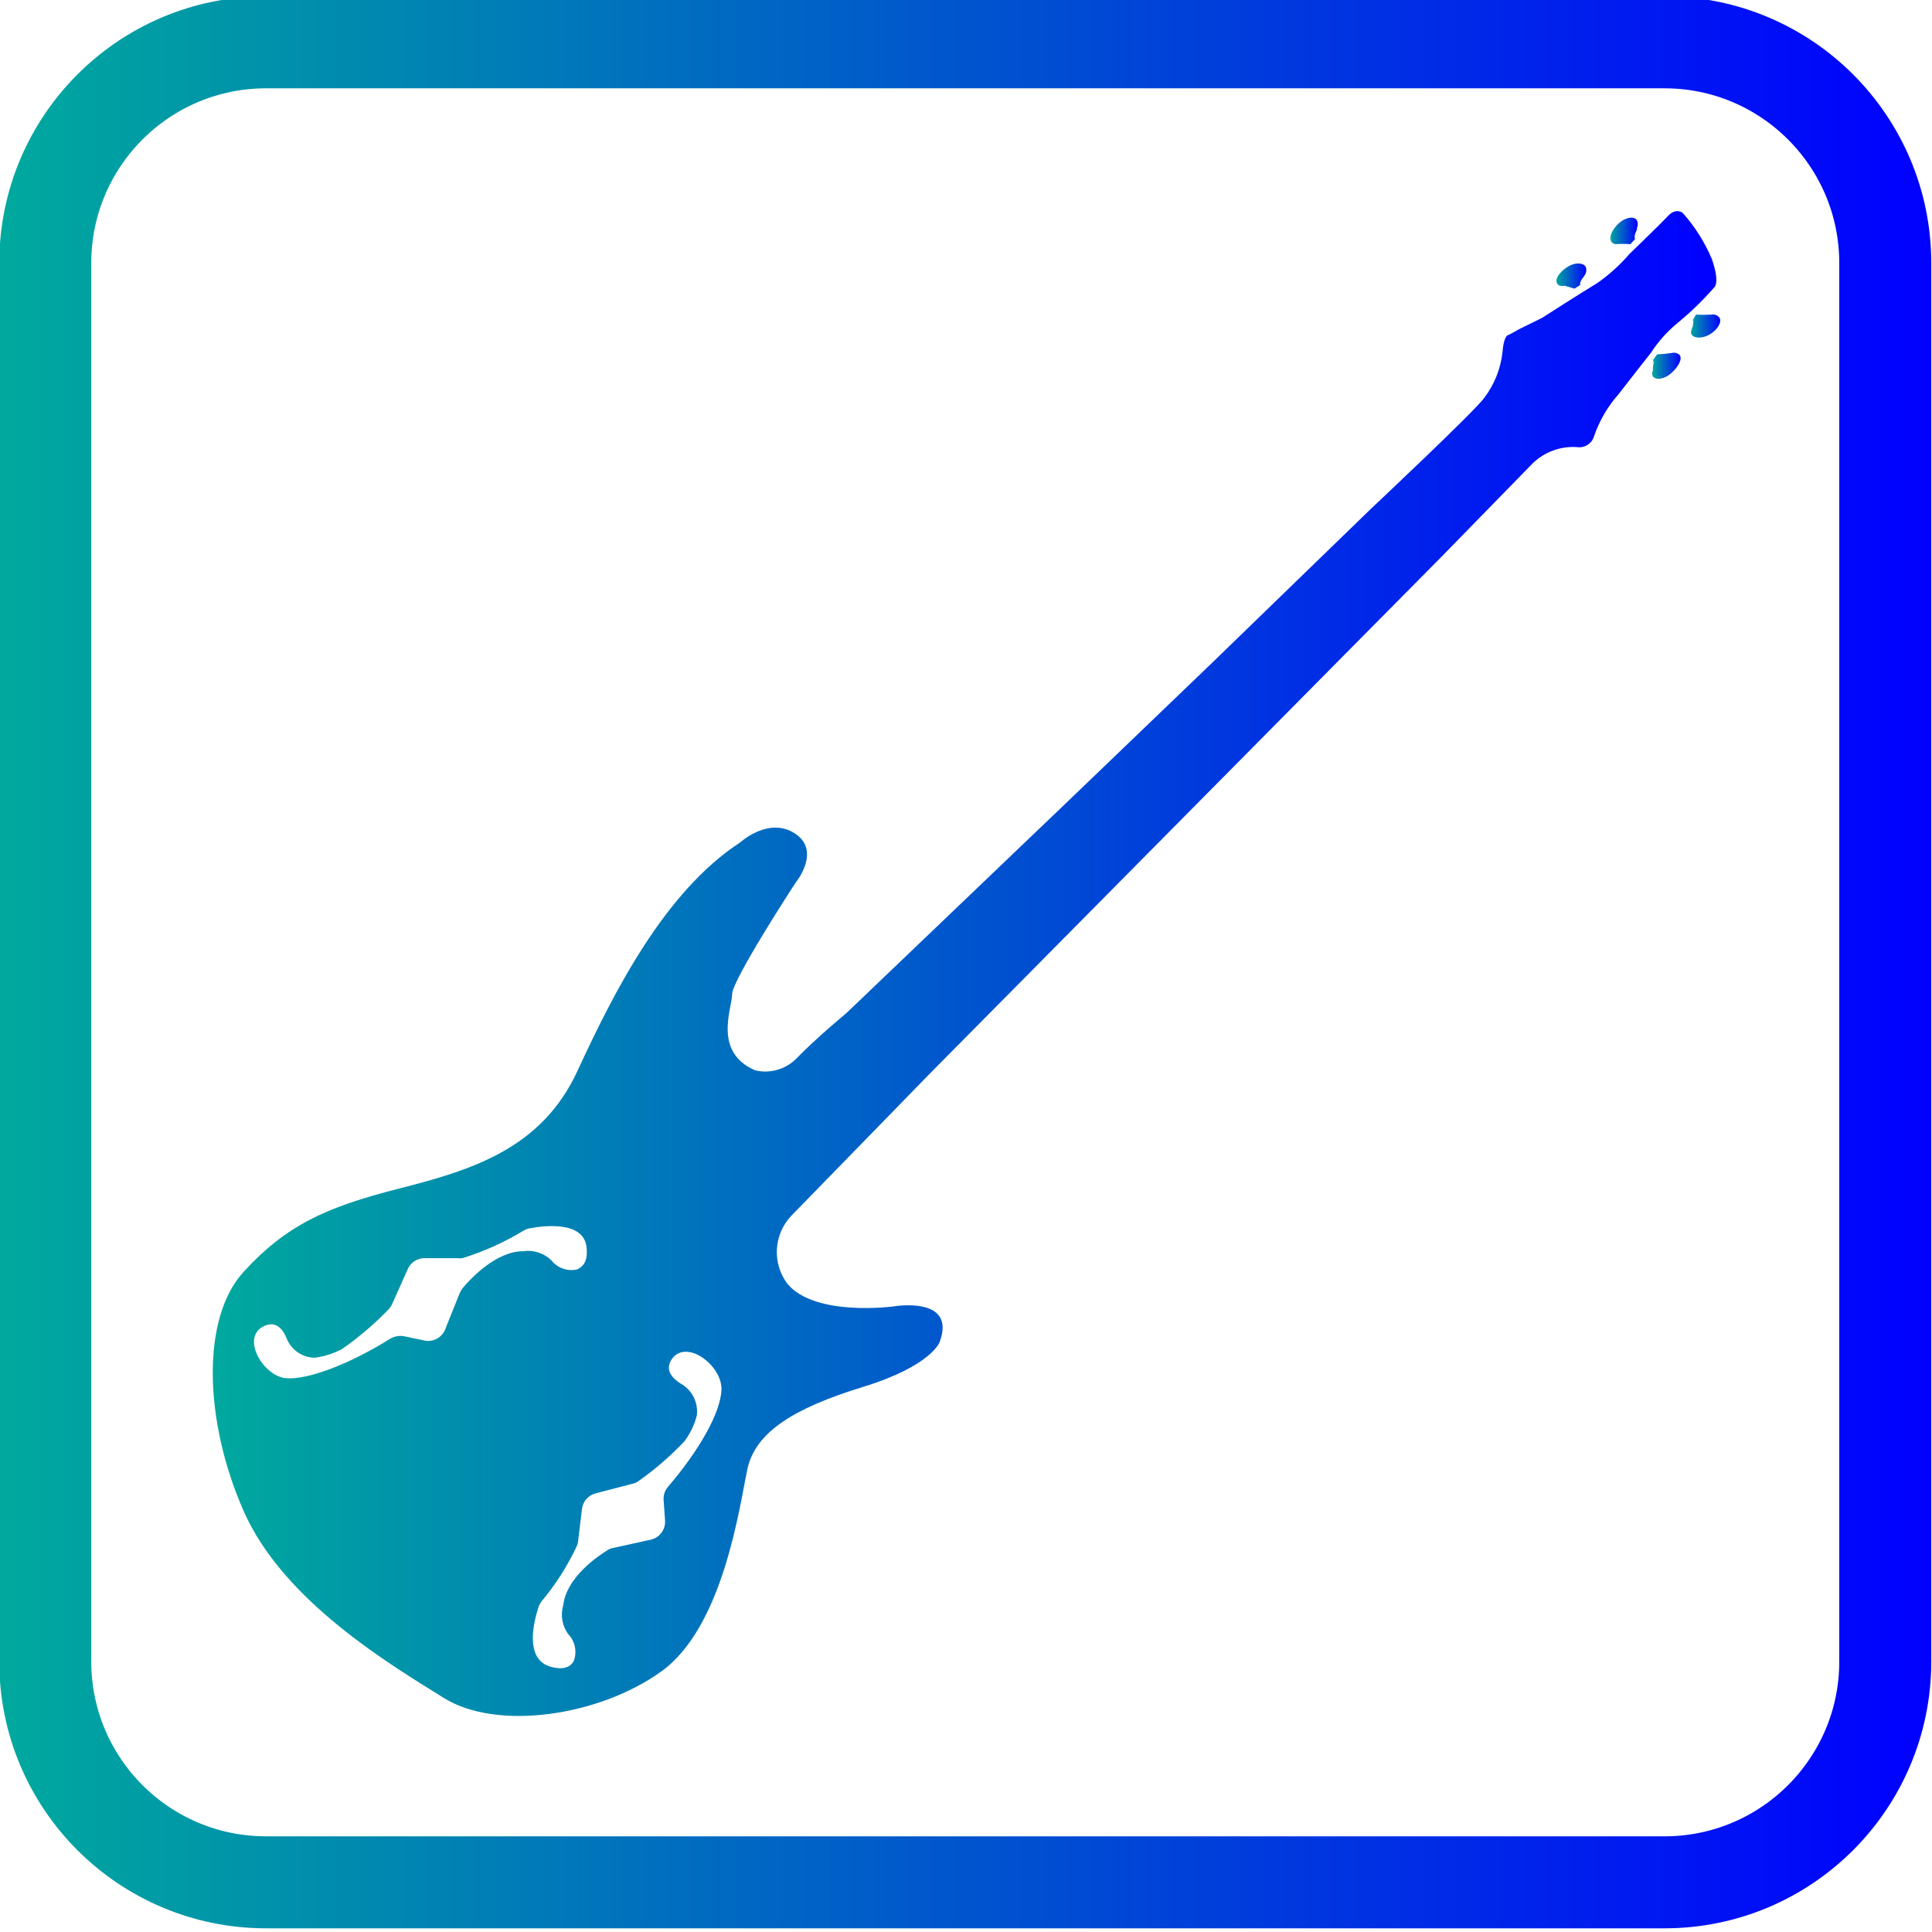
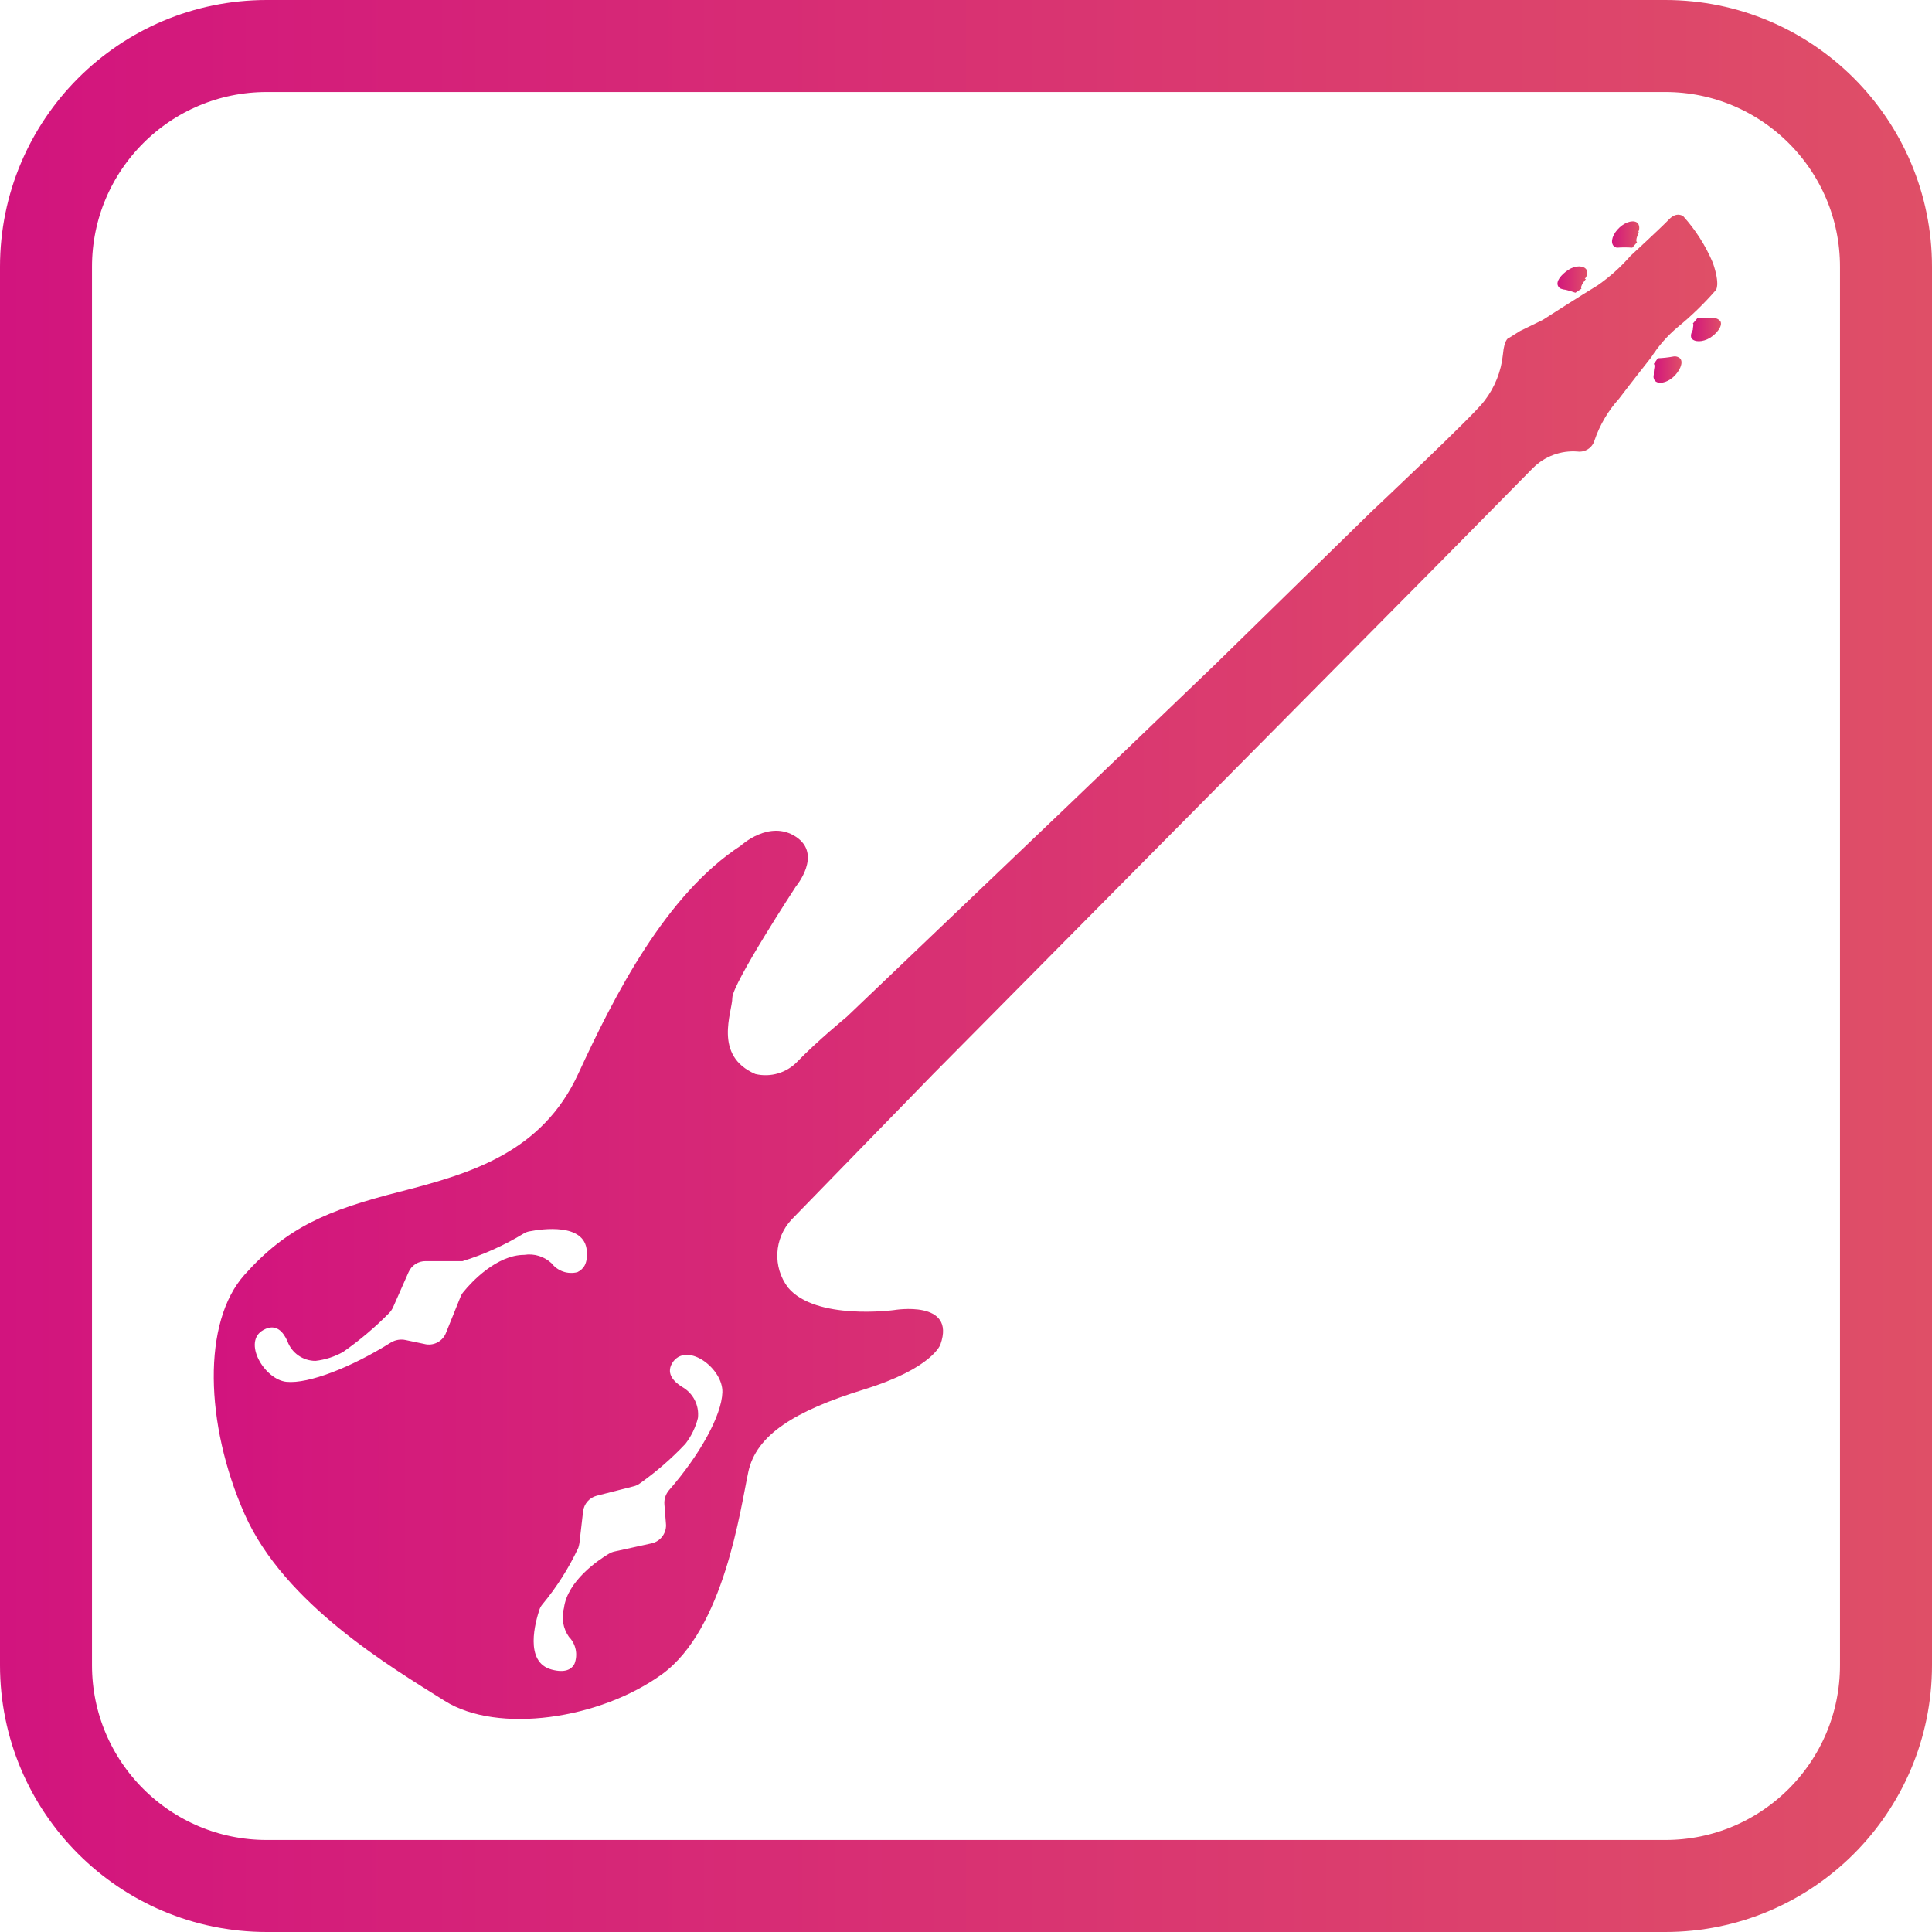
- <svg xmlns="http://www.w3.org/2000/svg" xmlns:xlink="http://www.w3.org/1999/xlink" viewBox="0 0 105 105">
+ <svg xmlns="http://www.w3.org/2000/svg" xmlns:xlink="http://www.w3.org/1999/xlink" id="electricGuitar" viewBox="0 0 105 105">
  <defs>
    <style>.cls-1{fill:url(#linear-gradient);}.cls-2{fill:url(#linear-gradient-2);}.cls-3{fill:url(#linear-gradient-3);}.cls-4{fill:url(#linear-gradient-4);}.cls-5{fill:url(#linear-gradient-5);}.cls-6{fill:none;stroke-miterlimit:10;stroke-width:5px;stroke:url(#linear-gradient-6);}</style>
-     <linearGradient id="linear-gradient" x1="11.59" y1="52.32" x2="93.28" y2="52.32" gradientUnits="userSpaceOnUse">
-       <stop offset="0" stop-color="#00a99d" />
-       <stop offset="1" stop-color="blue" />
+     <linearGradient id="linear-gradient" x1="11.61" y1="52.61" x2="93.31" y2="52.61" gradientUnits="userSpaceOnUse">
+       <stop offset="0" stop-color="#d2147e" />
+       <stop offset="1" stop-color="#df4f67" />
    </linearGradient>
-     <linearGradient id="linear-gradient-2" x1="84.54" y1="15.05" x2="86.21" y2="14.94" gradientTransform="translate(1.26 -5.9) rotate(3.98)" xlink:href="#linear-gradient" />
-     <linearGradient id="linear-gradient-3" x1="87.48" y1="12.6" x2="88.99" y2="12.52" gradientTransform="translate(0.84 -4.89) rotate(3.18)" xlink:href="#linear-gradient" />
-     <linearGradient id="linear-gradient-4" x1="89.82" y1="19.94" x2="91.36" y2="19.79" gradientTransform="translate(2.24 -8.38) rotate(5.37)" xlink:href="#linear-gradient" />
-     <linearGradient id="linear-gradient-5" x1="91.91" y1="17.9" x2="93.5" y2="17.51" gradientTransform="translate(6.9 -21.62) rotate(13.84)" xlink:href="#linear-gradient" />
-     <linearGradient id="linear-gradient-6" x1="-0.04" y1="52.3" x2="104.96" y2="52.3" xlink:href="#linear-gradient" />
+     <linearGradient id="linear-gradient-2" x1="84.57" y1="15.27" x2="86.24" y2="15.27" xlink:href="#linear-gradient" />
+     <linearGradient id="linear-gradient-3" x1="87.51" y1="12.84" x2="89.02" y2="12.84" xlink:href="#linear-gradient" />
+     <linearGradient id="linear-gradient-4" x1="89.83" y1="20.16" x2="91.37" y2="20.16" xlink:href="#linear-gradient" />
+     <linearGradient id="linear-gradient-5" x1="91.88" y1="18.03" x2="93.52" y2="18.03" xlink:href="#linear-gradient" />
+     <linearGradient id="linear-gradient-6" x1="0" y1="52.5" x2="105" y2="52.5" xlink:href="#linear-gradient" />
  </defs>
-   <g id="Guitar_3" data-name="Guitar 3">
-     <path class="cls-1" d="M91.14,17.58a17,17,0,0,0,2.06-2s.26-.27-.16-1.49a9,9,0,0,0-1.6-2.53s-.36-.28-.78.17-2.1,2.07-2.1,2.07a9.58,9.58,0,0,1-1.76,1.59c-.8.48-3,1.89-3,1.89l-1.24.61L82,18.2s-.26-.05-.34.91a5,5,0,0,1-1,2.52c-.54.75-6.13,6-6.13,6l-8.61,8.35-8.05,7.73L46,55.06s-1.63,1.35-2.67,2.42a2.38,2.38,0,0,1-2.29.69c-2.31-1-1.25-3.37-1.25-4.14S43.22,48,43.22,48s1.44-1.73,0-2.69-3,.48-3,.48c-4.09,2.66-6.87,8.15-8.83,12.4s-5.75,5.4-9.72,6.41-6.12,2-8.43,4.52-2.16,8.09,0,13,8,8.36,10.88,10.16,8.43,1,11.82-1.44,4.25-9,4.68-11,2.52-3.31,6.27-4.46,4.18-2.45,4.18-2.45C52,70.41,48.57,71,48.57,71s-4.25.58-5.77-1.22A2.87,2.87,0,0,1,43,66.08l7.64-7.84,27.72-28,4.93-5.05a3.15,3.15,0,0,1,2.42-.89.84.84,0,0,0,.93-.61,6.72,6.72,0,0,1,1.32-2.26c.77-1,1.76-2.25,1.76-2.25A7.07,7.07,0,0,1,91.14,17.58ZM28.44,68c-1.49,0-2.88,1.51-3.29,2a1.33,1.33,0,0,0-.18.31l-.76,1.9a1,1,0,0,1-1.21.63l-1-.21a1.1,1.1,0,0,0-.8.13c-2.15,1.35-4.49,2.26-5.68,2.14s-2.41-2.13-1.25-2.79c.7-.39,1.1.12,1.3.61a1.67,1.67,0,0,0,1.53,1.07,4.33,4.33,0,0,0,1.5-.48,17.14,17.14,0,0,0,2.5-2.13,1,1,0,0,0,.22-.33L22.15,69a1,1,0,0,1,1-.62l1.73,0a1,1,0,0,0,.25,0,15,15,0,0,0,3.33-1.5.91.91,0,0,1,.31-.12c.66-.13,3-.47,3.11,1.07.07.72-.18,1-.51,1.16a1.39,1.39,0,0,1-1.4-.49A1.81,1.81,0,0,0,28.44,68ZM36.3,80.81a1,1,0,0,0-.23.77l.07,1a1,1,0,0,1-.78,1.1l-2,.44a.93.93,0,0,0-.33.12c-.53.33-2.23,1.46-2.42,3a1.82,1.82,0,0,0,.26,1.56,1.4,1.4,0,0,1,.31,1.48c-.17.3-.52.5-1.23.31-1.53-.4-.89-2.64-.67-3.28a1,1,0,0,1,.16-.29A13.68,13.68,0,0,0,31.36,84a1,1,0,0,0,.06-.25L31.63,82a1,1,0,0,1,.74-.84l2-.52a.86.86,0,0,0,.35-.16,16.65,16.65,0,0,0,2.47-2.14,4,4,0,0,0,.68-1.41A1.73,1.73,0,0,0,37,75.2c-.46-.29-.93-.77-.44-1.4.82-1,2.68.43,2.65,1.71S37.94,78.9,36.3,80.81Z" />
-     <path class="cls-2" d="M86.09,15a.47.47,0,0,0,.09-.49c-.13-.25-.6-.26-1,0s-.69.64-.56.89a.34.34,0,0,0,.16.13h0a.66.66,0,0,0,.25,0c.27.07.54.16.54.16l.32-.21c-.09-.15.25-.53.25-.53Z" />
-     <path class="cls-3" d="M88.94,12.43a.47.47,0,0,0,0-.49c-.19-.21-.65-.11-1,.23s-.53.77-.34,1a.44.44,0,0,0,.19.1h0a5.57,5.57,0,0,1,.82,0l.26-.29c-.12-.11.12-.56.12-.56Z" />
-     <path class="cls-4" d="M91.28,19.29a.44.44,0,0,0-.4-.11h0a6.84,6.84,0,0,1-.82.08l-.23.32c.09.06,0,.27,0,.42h0a.76.76,0,0,1,0,.14l0,0a.35.35,0,0,0,0,.32c.18.22.64.14,1-.18S91.46,19.51,91.28,19.29Z" />
-     <path class="cls-5" d="M93.45,17.27A.44.44,0,0,0,93,17.1h0a8.07,8.07,0,0,1-.83,0L92,17.4c.07.06,0,.21,0,.34a.56.56,0,0,0-.07.19l0,0h0a.28.28,0,0,0,0,.24c.14.24.61.23,1,0S93.6,17.51,93.45,17.27Z" />
-   </g>
-   <g id="Layer_1" data-name="Layer 1">
-     <rect class="cls-6" x="2.46" y="2.3" width="100" height="100" rx="12" />
-   </g>
+   <path id="guitarBody" class="cls-1" d="M91.17,17.86a17,17,0,0,0,2.06-2s.26-.27-.16-1.49a9.06,9.06,0,0,0-1.61-2.53s-.35-.27-.77.17S88.59,14,88.59,14a9.78,9.78,0,0,1-1.77,1.59c-.8.48-3,1.89-3,1.89l-1.23.6-.59.37s-.26,0-.34.91a4.94,4.94,0,0,1-1,2.51c-.53.75-6.12,6-6.12,6L66,36.22,57.89,44,46,55.35s-1.64,1.35-2.67,2.42a2.39,2.39,0,0,1-2.3.69c-2.31-1-1.25-3.37-1.25-4.14s3.46-6.06,3.46-6.06,1.45-1.73,0-2.69-3,.48-3,.48c-4.08,2.66-6.87,8.14-8.83,12.39s-5.75,5.41-9.71,6.42-6.13,1.94-8.43,4.51-2.16,8.1,0,13,8,8.35,10.88,10.16,8.43,1,11.81-1.45,4.26-9,4.69-11,2.52-3.31,6.27-4.47,4.17-2.45,4.17-2.45c.87-2.45-2.52-1.87-2.52-1.87s-4.25.58-5.76-1.22A2.87,2.87,0,0,1,43,66.37l7.64-7.85,27.73-28,4.93-5a3.08,3.08,0,0,1,2.41-.89.85.85,0,0,0,.93-.61,6.52,6.52,0,0,1,1.33-2.26c.76-1,1.75-2.25,1.75-2.25A7.14,7.14,0,0,1,91.17,17.86ZM28.47,68.29c-1.5,0-2.89,1.5-3.29,2a.92.92,0,0,0-.18.3l-.77,1.91a1,1,0,0,1-1.2.63l-1-.21a1.1,1.1,0,0,0-.8.13c-2.15,1.35-4.48,2.26-5.68,2.14S13.13,73,14.3,72.37c.69-.39,1.09.13,1.3.61a1.62,1.62,0,0,0,1.53,1.07,4,4,0,0,0,1.49-.48,17.84,17.84,0,0,0,2.51-2.12,1.12,1.12,0,0,0,.22-.33l.83-1.88a1,1,0,0,1,.95-.61l1.74,0,.25,0a14.87,14.87,0,0,0,3.32-1.5.88.88,0,0,1,.32-.12c.66-.13,3-.47,3.11,1.06.06.72-.19,1-.51,1.16a1.35,1.35,0,0,1-1.4-.48A1.77,1.77,0,0,0,28.47,68.29Zm7.86,12.8a1.06,1.06,0,0,0-.24.78l.08,1a1,1,0,0,1-.79,1.1l-2,.44a1,1,0,0,0-.32.13c-.54.32-2.24,1.46-2.43,2.94a1.87,1.87,0,0,0,.27,1.57,1.38,1.38,0,0,1,.3,1.47c-.16.3-.51.5-1.23.31-1.53-.4-.88-2.63-.67-3.27a.92.92,0,0,1,.17-.29,14.3,14.3,0,0,0,1.94-3.06,1.83,1.83,0,0,0,.06-.25l.2-1.73a1,1,0,0,1,.74-.85l2-.51a.92.92,0,0,0,.36-.17,16.52,16.52,0,0,0,2.46-2.14,3.81,3.81,0,0,0,.68-1.4,1.71,1.71,0,0,0-.87-1.7c-.46-.29-.93-.77-.45-1.4.82-1,2.69.43,2.65,1.7S38,79.18,36.33,81.09Z" transform="translate(0.02 -0.09)" />
+   <path id="bottomRight" class="cls-2" d="M86.11,15.24a.46.46,0,0,0,.1-.48c-.14-.25-.61-.26-1,0s-.69.63-.55.88a.29.29,0,0,0,.15.14h0a.91.91,0,0,0,.26.06,5,5,0,0,1,.53.16l.33-.22c-.1-.14.24-.52.24-.52Z" transform="translate(0.02 -0.09)" />
+   <path id="topLeft" class="cls-3" d="M89,12.72a.46.46,0,0,0,0-.49c-.19-.21-.64-.11-1,.22s-.52.78-.33,1a.32.32,0,0,0,.19.1h0a5.66,5.66,0,0,1,.83,0l.26-.29c-.13-.11.11-.56.11-.56Z" transform="translate(0.02 -0.09)" />
+   <path id="bottomRight-2" data-name="bottomRight" class="cls-4" d="M91.3,19.58a.43.43,0,0,0-.4-.11h0a5.69,5.69,0,0,1-.82.09l-.22.31c.09.07,0,.28,0,.43h0l0,.15,0,0a.38.38,0,0,0,.05.32c.18.22.64.14,1-.18S91.48,19.8,91.3,19.58Z" transform="translate(0.02 -0.09)" />
+   <path id="topRight" class="cls-5" d="M93.48,17.55a.47.47,0,0,0-.43-.17h0a5.71,5.71,0,0,1-.82,0l-.25.3c.07,0,0,.2,0,.34a.77.77,0,0,0-.08.19v0h0a.42.42,0,0,0,0,.25c.15.24.62.23,1,0S93.62,17.8,93.48,17.55Z" transform="translate(0.02 -0.09)" />
+   <rect id="border" class="cls-6" x="2.5" y="2.5" width="100" height="100" rx="12" />
</svg>
